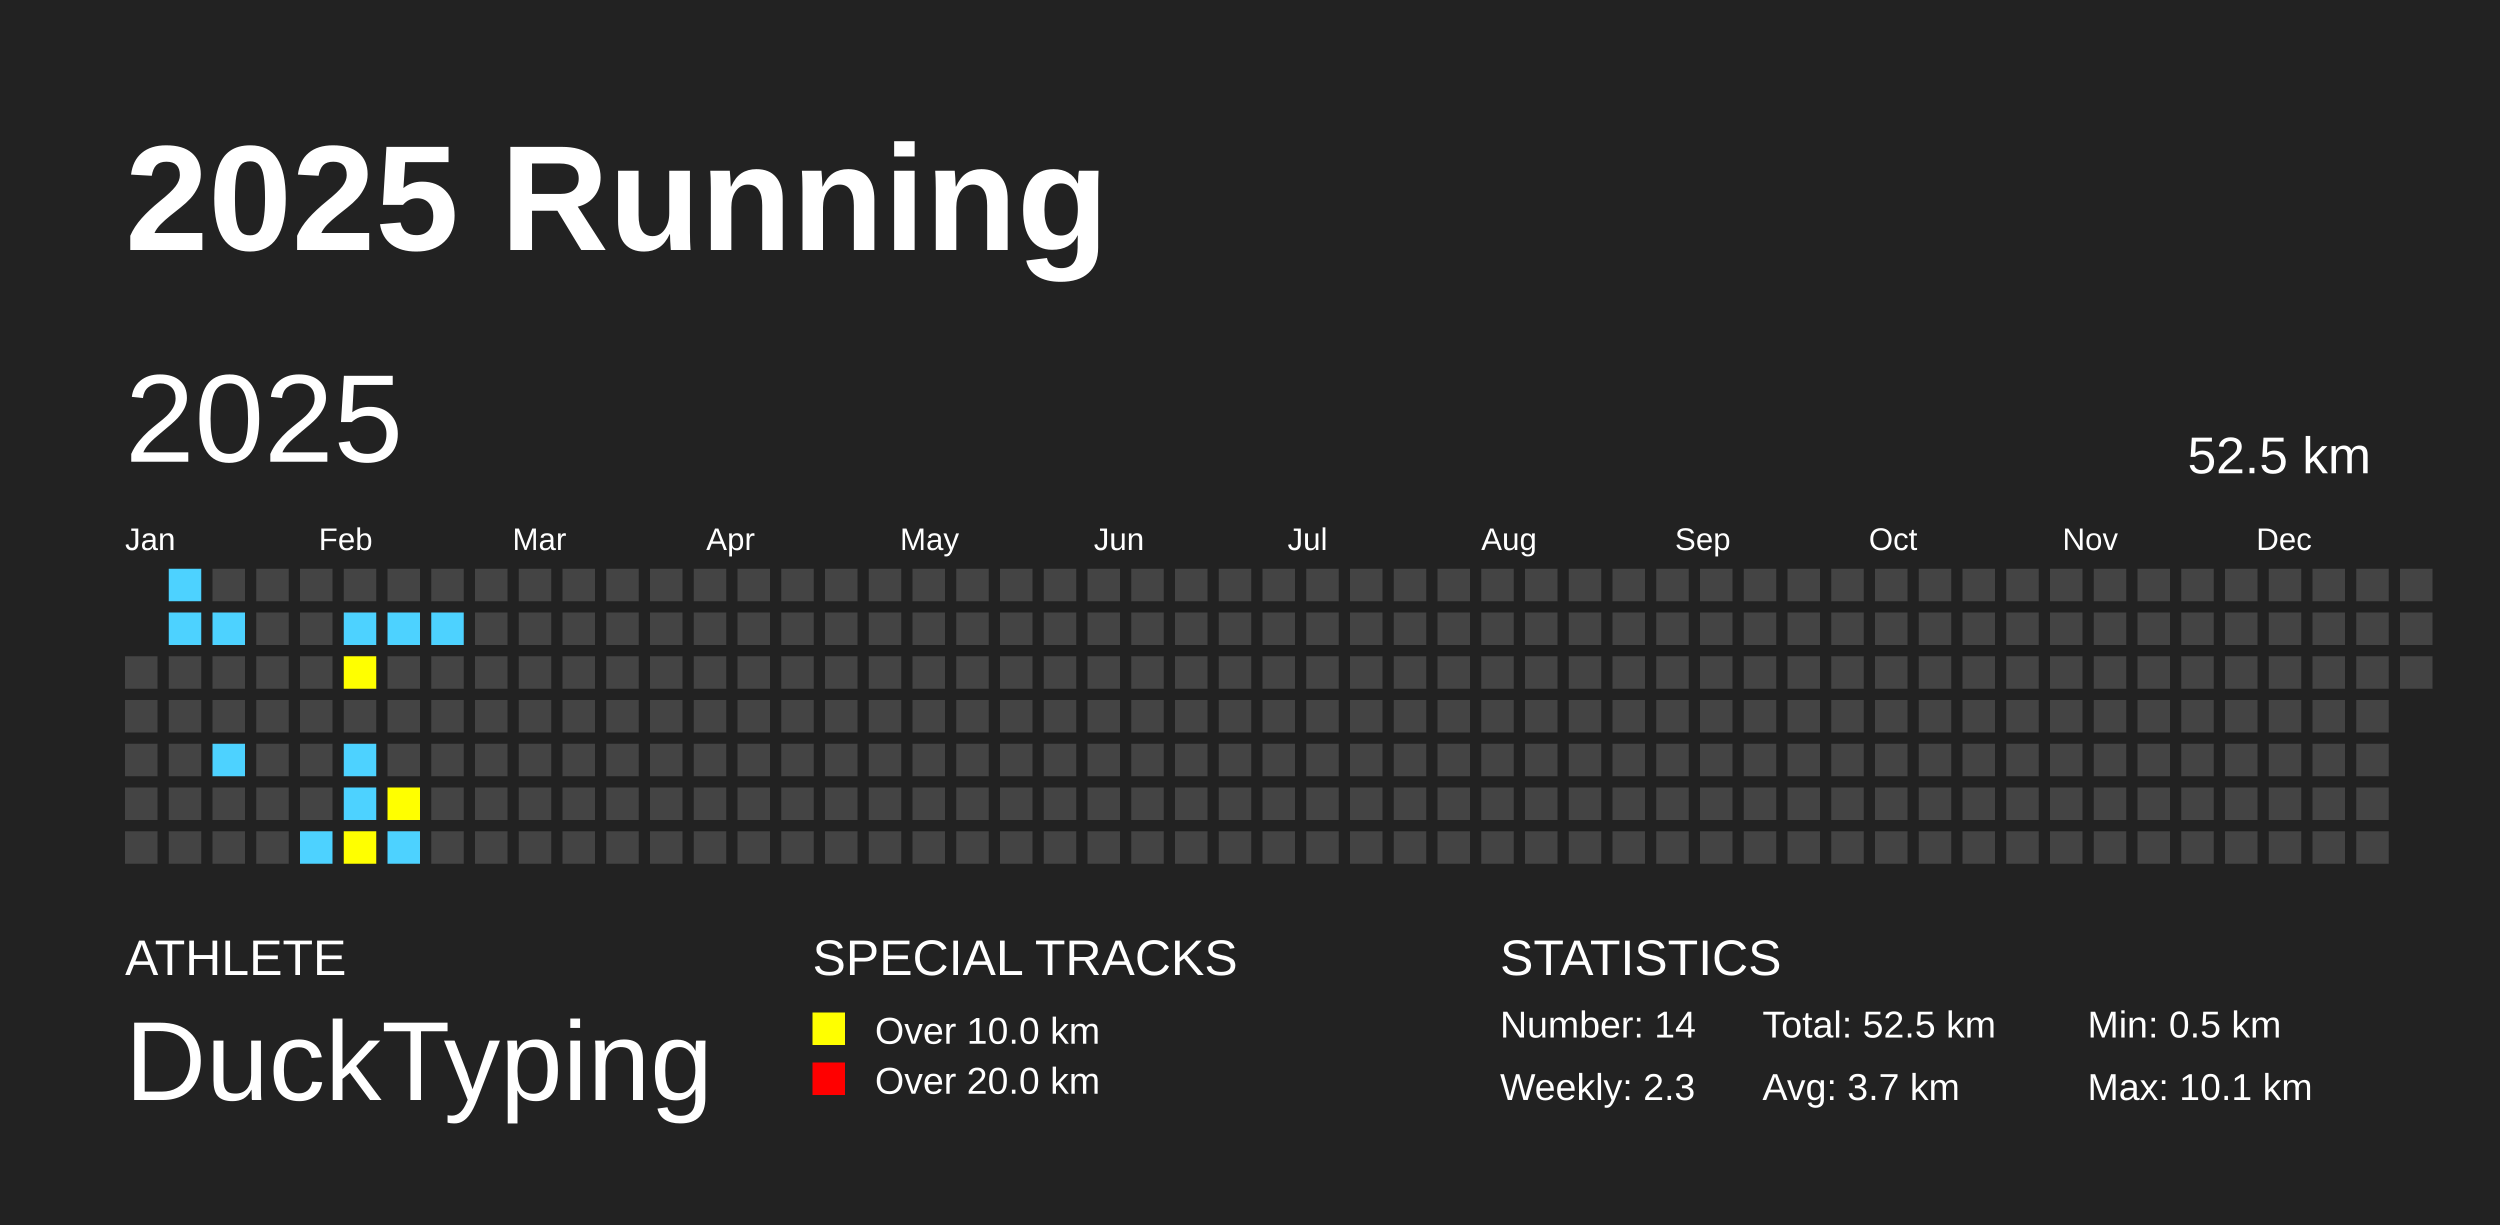
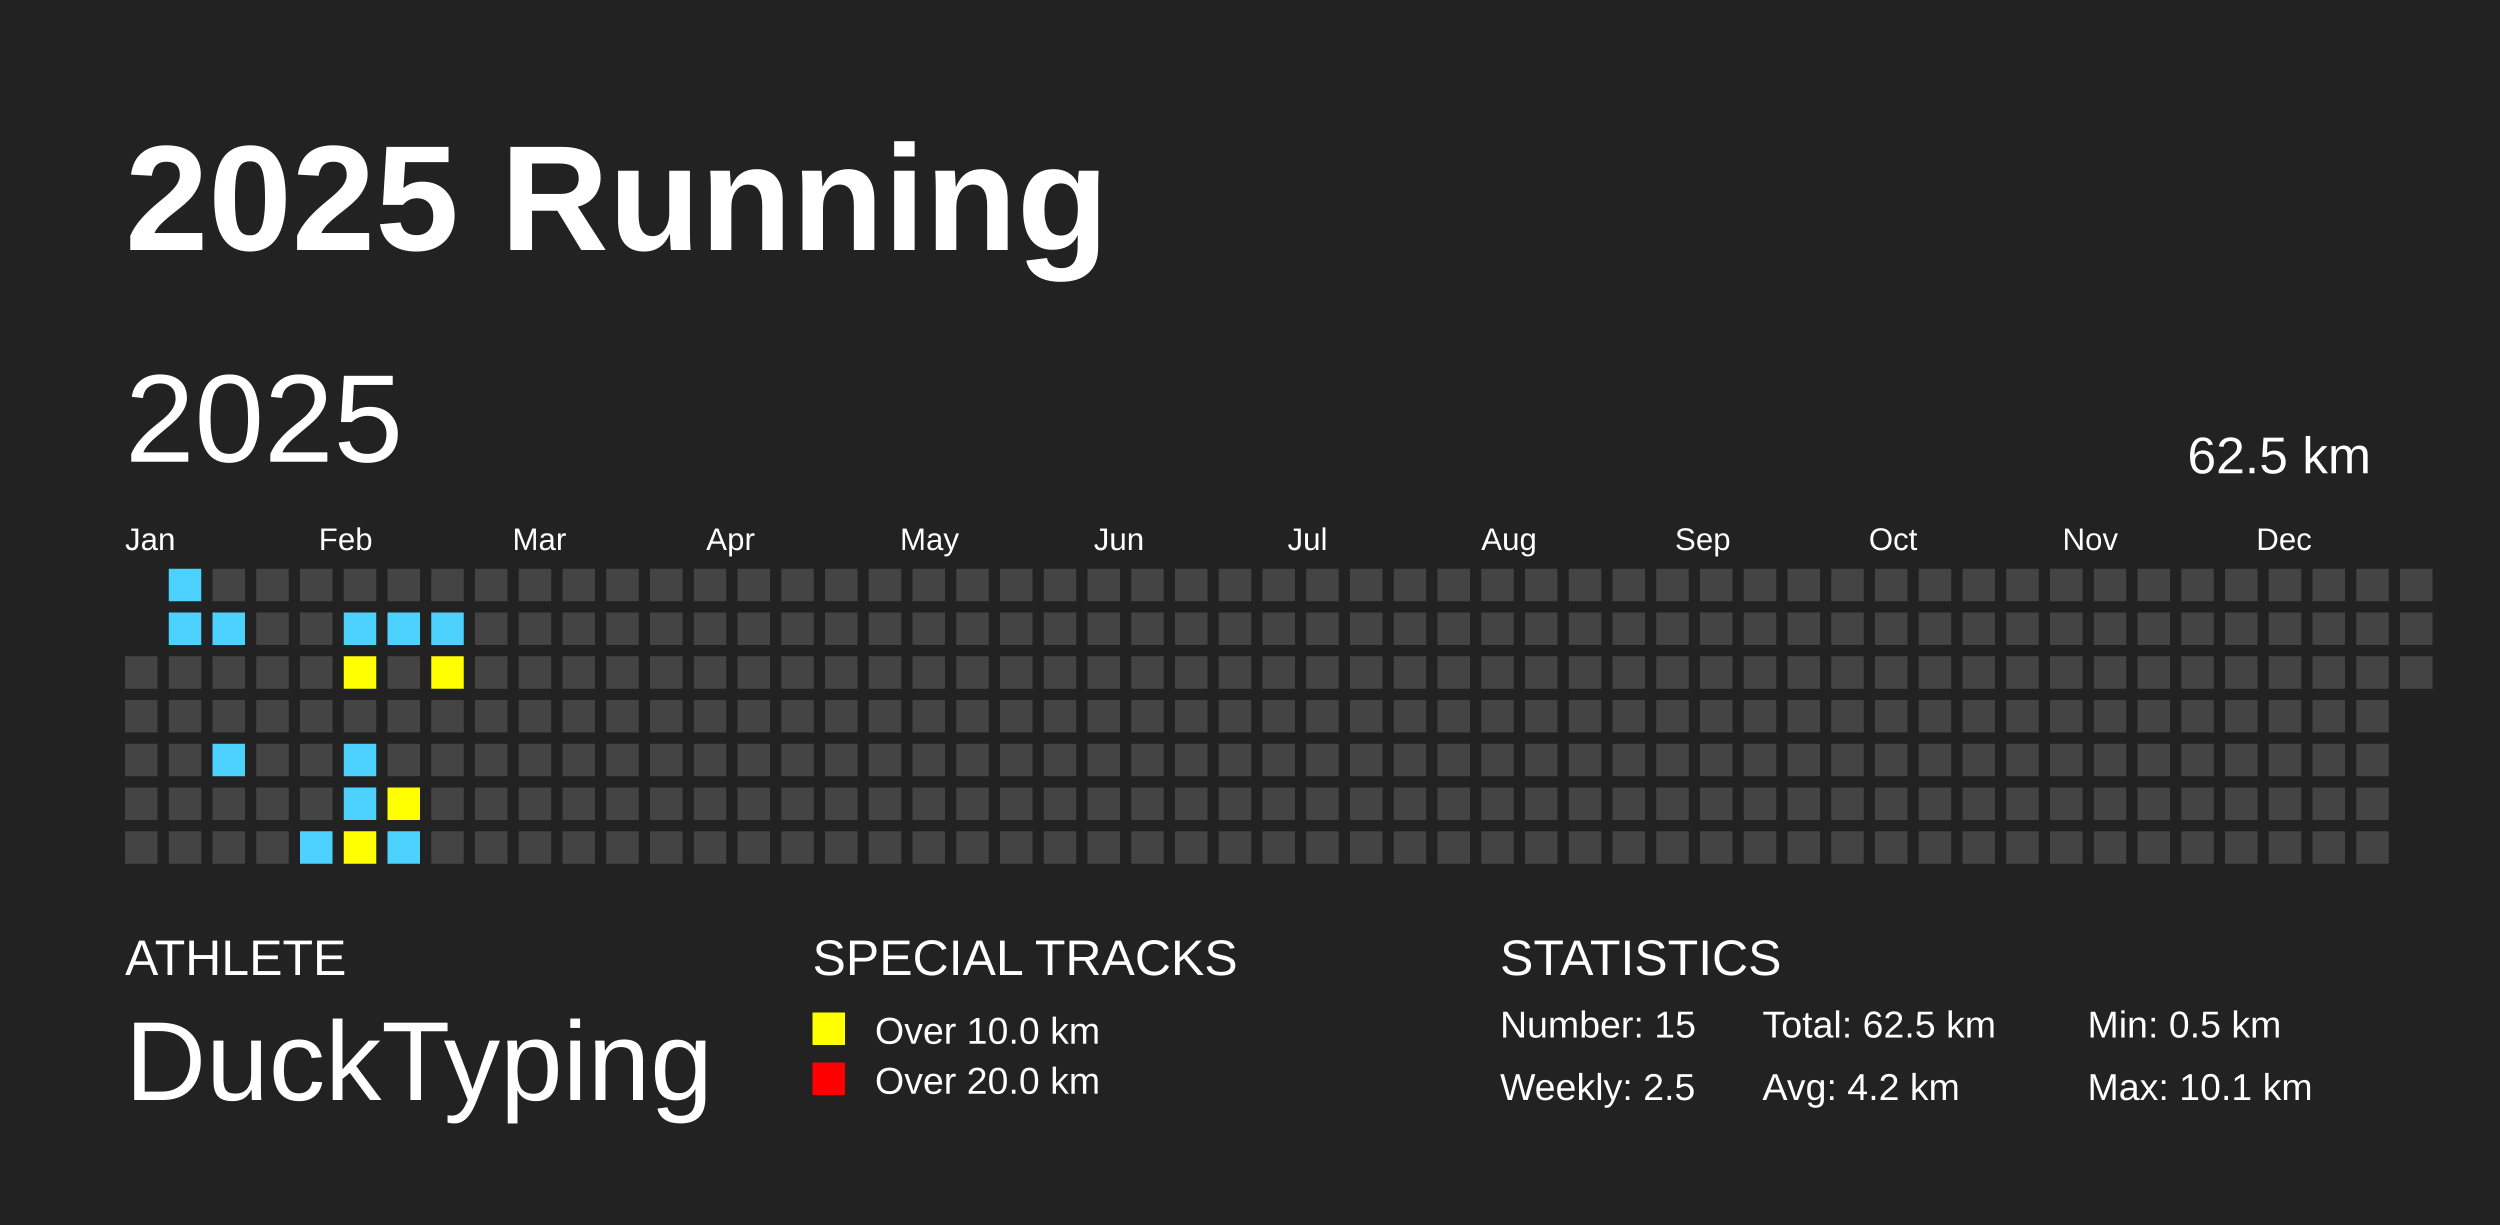
<svg xmlns="http://www.w3.org/2000/svg" baseProfile="full" height="98mm" version="1.1" viewBox="0,0,200,98" width="200mm">
  <defs />
  <rect fill="#222222" height="98" width="200" x="0" y="0" />
  <text fill="#FFFFFF" style="font-size:12px; font-family:Arial; font-weight:bold;" x="10" y="20">2025 Running</text>
  <text fill="#FFFFFF" style="font-size:4px; font-family:Arial" x="10" y="78">ATHLETE</text>
  <text fill="#FFFFFF" style="font-size:9px; font-family:Arial" x="10" y="88">DuckTyping</text>
  <text fill="#FFFFFF" style="font-size:4px; font-family:Arial" x="65" y="78">SPECIAL TRACKS</text>
  <rect fill="yellow" height="2.6" width="2.6" x="65" y="81" />
  <text fill="#FFFFFF" style="font-size:3px; font-family:Arial" x="70" y="83.5">Over 10.0 km</text>
  <rect fill="red" height="2.6" width="2.6" x="65" y="85" />
  <text fill="#FFFFFF" style="font-size:3px; font-family:Arial" x="70" y="87.5">Over 20.0 km</text>
  <text fill="#FFFFFF" style="font-size:4px; font-family:Arial" x="120" y="78">STATISTICS</text>
-   <text fill="#FFFFFF" style="font-size:3px; font-family:Arial" x="120" y="83">Number: 14</text>
-   <text fill="#FFFFFF" style="font-size:3px; font-family:Arial" x="120" y="88">Weekly: 2.3</text>
-   <text fill="#FFFFFF" style="font-size:3px; font-family:Arial" x="141" y="83">Total: 52.5 km</text>
-   <text fill="#FFFFFF" style="font-size:3px; font-family:Arial" x="141" y="88">Avg: 3.7 km</text>
+   <text fill="#FFFFFF" style="font-size:3px; font-family:Arial" x="120" y="83">Number: 15</text>
+   <text fill="#FFFFFF" style="font-size:3px; font-family:Arial" x="120" y="88">Weekly: 2.5</text>
+   <text fill="#FFFFFF" style="font-size:3px; font-family:Arial" x="141" y="83">Total: 62.5 km</text>
+   <text fill="#FFFFFF" style="font-size:3px; font-family:Arial" x="141" y="88">Avg: 4.2 km</text>
  <text fill="#FFFFFF" style="font-size:3px; font-family:Arial" x="167" y="83">Min: 0.5 km</text>
  <text fill="#FFFFFF" style="font-size:3px; font-family:Arial" x="167" y="88">Max: 10.1 km</text>
  <text dominant-baseline="hanging" fill="#FFFFFF" style="font-size:10.0px; font-family:Arial;" x="10" y="30">2025</text>
-   <text dominant-baseline="hanging" fill="#FFFFFF" style="font-size:4.125px; font-family:Arial;" x="175" y="35">52.5 km</text>
+   <text dominant-baseline="hanging" fill="#FFFFFF" style="font-size:4.125px; font-family:Arial;" x="175" y="35">62.5 km</text>
  <text fill="#FFFFFF" style="font-size:2.5px; font-family:Arial" x="10.0" y="44">Jan</text>
  <text fill="#FFFFFF" style="font-size:2.5px; font-family:Arial" x="25.5" y="44">Feb</text>
  <text fill="#FFFFFF" style="font-size:2.5px; font-family:Arial" x="41.0" y="44">Mar</text>
  <text fill="#FFFFFF" style="font-size:2.5px; font-family:Arial" x="56.5" y="44">Apr</text>
  <text fill="#FFFFFF" style="font-size:2.5px; font-family:Arial" x="72.0" y="44">May</text>
  <text fill="#FFFFFF" style="font-size:2.5px; font-family:Arial" x="87.5" y="44">Jun</text>
  <text fill="#FFFFFF" style="font-size:2.5px; font-family:Arial" x="103.0" y="44">Jul</text>
  <text fill="#FFFFFF" style="font-size:2.5px; font-family:Arial" x="118.5" y="44">Aug</text>
  <text fill="#FFFFFF" style="font-size:2.5px; font-family:Arial" x="134.0" y="44">Sep</text>
  <text fill="#FFFFFF" style="font-size:2.5px; font-family:Arial" x="149.5" y="44">Oct</text>
  <text fill="#FFFFFF" style="font-size:2.5px; font-family:Arial" x="165.0" y="44">Nov</text>
  <text fill="#FFFFFF" style="font-size:2.5px; font-family:Arial" x="180.5" y="44">Dec</text>
  <rect fill="#444444" height="2.6" width="2.6" x="10.0" y="52.5" />
  <rect fill="#444444" height="2.6" width="2.6" x="10.0" y="56.0" />
  <rect fill="#444444" height="2.6" width="2.6" x="10.0" y="59.5" />
  <rect fill="#444444" height="2.6" width="2.6" x="10.0" y="63.0" />
  <rect fill="#444444" height="2.6" width="2.6" x="10.0" y="66.5" />
  <rect fill="#4DD2FF" height="2.6" width="2.6" x="13.5" y="45.5" />
  <rect fill="#4DD2FF" height="2.6" width="2.6" x="13.5" y="49.0" />
  <rect fill="#444444" height="2.6" width="2.6" x="13.5" y="52.5" />
  <rect fill="#444444" height="2.6" width="2.6" x="13.5" y="56.0" />
  <rect fill="#444444" height="2.6" width="2.6" x="13.5" y="59.5" />
  <rect fill="#444444" height="2.6" width="2.6" x="13.5" y="63.0" />
  <rect fill="#444444" height="2.6" width="2.6" x="13.5" y="66.5" />
  <rect fill="#444444" height="2.6" width="2.6" x="17.0" y="45.5" />
  <rect fill="#4DD2FF" height="2.6" width="2.6" x="17.0" y="49.0" />
  <rect fill="#444444" height="2.6" width="2.6" x="17.0" y="52.5" />
  <rect fill="#444444" height="2.6" width="2.6" x="17.0" y="56.0" />
  <rect fill="#4DD2FF" height="2.6" width="2.6" x="17.0" y="59.5" />
  <rect fill="#444444" height="2.6" width="2.6" x="17.0" y="63.0" />
  <rect fill="#444444" height="2.6" width="2.6" x="17.0" y="66.5" />
  <rect fill="#444444" height="2.6" width="2.6" x="20.5" y="45.5" />
  <rect fill="#444444" height="2.6" width="2.6" x="20.5" y="49.0" />
  <rect fill="#444444" height="2.6" width="2.6" x="20.5" y="52.5" />
  <rect fill="#444444" height="2.6" width="2.6" x="20.5" y="56.0" />
  <rect fill="#444444" height="2.6" width="2.6" x="20.5" y="59.5" />
  <rect fill="#444444" height="2.6" width="2.6" x="20.5" y="63.0" />
  <rect fill="#444444" height="2.6" width="2.6" x="20.5" y="66.5" />
  <rect fill="#444444" height="2.6" width="2.6" x="24.0" y="45.5" />
  <rect fill="#444444" height="2.6" width="2.6" x="24.0" y="49.0" />
  <rect fill="#444444" height="2.6" width="2.6" x="24.0" y="52.5" />
  <rect fill="#444444" height="2.6" width="2.6" x="24.0" y="56.0" />
  <rect fill="#444444" height="2.6" width="2.6" x="24.0" y="59.5" />
  <rect fill="#444444" height="2.6" width="2.6" x="24.0" y="63.0" />
  <rect fill="#4DD2FF" height="2.6" width="2.6" x="24.0" y="66.5" />
  <rect fill="#444444" height="2.6" width="2.6" x="27.5" y="45.5" />
  <rect fill="#4DD2FF" height="2.6" width="2.6" x="27.5" y="49.0" />
  <rect fill="yellow" height="2.6" width="2.6" x="27.5" y="52.5" />
  <rect fill="#444444" height="2.6" width="2.6" x="27.5" y="56.0" />
  <rect fill="#4DD2FF" height="2.6" width="2.6" x="27.5" y="59.5" />
  <rect fill="#4DD2FF" height="2.6" width="2.6" x="27.5" y="63.0" />
  <rect fill="yellow" height="2.6" width="2.6" x="27.5" y="66.5" />
  <rect fill="#444444" height="2.6" width="2.6" x="31.0" y="45.5" />
  <rect fill="#4DD2FF" height="2.6" width="2.6" x="31.0" y="49.0" />
  <rect fill="#444444" height="2.6" width="2.6" x="31.0" y="52.5" />
  <rect fill="#444444" height="2.6" width="2.6" x="31.0" y="56.0" />
  <rect fill="#444444" height="2.6" width="2.6" x="31.0" y="59.5" />
  <rect fill="yellow" height="2.6" width="2.6" x="31.0" y="63.0" />
  <rect fill="#4DD2FF" height="2.6" width="2.6" x="31.0" y="66.5" />
  <rect fill="#444444" height="2.6" width="2.6" x="34.5" y="45.5" />
  <rect fill="#4DD2FF" height="2.6" width="2.6" x="34.5" y="49.0" />
-   <rect fill="#444444" height="2.6" width="2.6" x="34.5" y="52.5" />
+   <rect fill="yellow" height="2.6" width="2.6" x="34.5" y="52.5" />
  <rect fill="#444444" height="2.6" width="2.6" x="34.5" y="56.0" />
  <rect fill="#444444" height="2.6" width="2.6" x="34.5" y="59.5" />
  <rect fill="#444444" height="2.6" width="2.6" x="34.5" y="63.0" />
  <rect fill="#444444" height="2.6" width="2.6" x="34.5" y="66.5" />
  <rect fill="#444444" height="2.6" width="2.6" x="38.0" y="45.5" />
  <rect fill="#444444" height="2.6" width="2.6" x="38.0" y="49.0" />
  <rect fill="#444444" height="2.6" width="2.6" x="38.0" y="52.5" />
  <rect fill="#444444" height="2.6" width="2.6" x="38.0" y="56.0" />
  <rect fill="#444444" height="2.6" width="2.6" x="38.0" y="59.5" />
  <rect fill="#444444" height="2.6" width="2.6" x="38.0" y="63.0" />
  <rect fill="#444444" height="2.6" width="2.6" x="38.0" y="66.5" />
  <rect fill="#444444" height="2.6" width="2.6" x="41.5" y="45.5" />
  <rect fill="#444444" height="2.6" width="2.6" x="41.5" y="49.0" />
  <rect fill="#444444" height="2.6" width="2.6" x="41.5" y="52.5" />
  <rect fill="#444444" height="2.6" width="2.6" x="41.5" y="56.0" />
  <rect fill="#444444" height="2.6" width="2.6" x="41.5" y="59.5" />
  <rect fill="#444444" height="2.6" width="2.6" x="41.5" y="63.0" />
  <rect fill="#444444" height="2.6" width="2.6" x="41.5" y="66.5" />
  <rect fill="#444444" height="2.6" width="2.6" x="45.0" y="45.5" />
  <rect fill="#444444" height="2.6" width="2.6" x="45.0" y="49.0" />
  <rect fill="#444444" height="2.6" width="2.6" x="45.0" y="52.5" />
  <rect fill="#444444" height="2.6" width="2.6" x="45.0" y="56.0" />
  <rect fill="#444444" height="2.6" width="2.6" x="45.0" y="59.5" />
  <rect fill="#444444" height="2.6" width="2.6" x="45.0" y="63.0" />
  <rect fill="#444444" height="2.6" width="2.6" x="45.0" y="66.5" />
  <rect fill="#444444" height="2.6" width="2.6" x="48.5" y="45.5" />
  <rect fill="#444444" height="2.6" width="2.6" x="48.5" y="49.0" />
  <rect fill="#444444" height="2.6" width="2.6" x="48.5" y="52.5" />
  <rect fill="#444444" height="2.6" width="2.6" x="48.5" y="56.0" />
  <rect fill="#444444" height="2.6" width="2.6" x="48.5" y="59.5" />
  <rect fill="#444444" height="2.6" width="2.6" x="48.5" y="63.0" />
  <rect fill="#444444" height="2.6" width="2.6" x="48.5" y="66.5" />
  <rect fill="#444444" height="2.6" width="2.6" x="52.0" y="45.5" />
  <rect fill="#444444" height="2.6" width="2.6" x="52.0" y="49.0" />
  <rect fill="#444444" height="2.6" width="2.6" x="52.0" y="52.5" />
  <rect fill="#444444" height="2.6" width="2.6" x="52.0" y="56.0" />
  <rect fill="#444444" height="2.6" width="2.6" x="52.0" y="59.5" />
  <rect fill="#444444" height="2.6" width="2.6" x="52.0" y="63.0" />
  <rect fill="#444444" height="2.6" width="2.6" x="52.0" y="66.5" />
  <rect fill="#444444" height="2.6" width="2.6" x="55.5" y="45.5" />
  <rect fill="#444444" height="2.6" width="2.6" x="55.5" y="49.0" />
  <rect fill="#444444" height="2.6" width="2.6" x="55.5" y="52.5" />
  <rect fill="#444444" height="2.6" width="2.6" x="55.5" y="56.0" />
  <rect fill="#444444" height="2.6" width="2.6" x="55.5" y="59.5" />
  <rect fill="#444444" height="2.6" width="2.6" x="55.5" y="63.0" />
  <rect fill="#444444" height="2.6" width="2.6" x="55.5" y="66.5" />
  <rect fill="#444444" height="2.6" width="2.6" x="59.0" y="45.5" />
  <rect fill="#444444" height="2.6" width="2.6" x="59.0" y="49.0" />
  <rect fill="#444444" height="2.6" width="2.6" x="59.0" y="52.5" />
  <rect fill="#444444" height="2.6" width="2.6" x="59.0" y="56.0" />
  <rect fill="#444444" height="2.6" width="2.6" x="59.0" y="59.5" />
  <rect fill="#444444" height="2.6" width="2.6" x="59.0" y="63.0" />
  <rect fill="#444444" height="2.6" width="2.6" x="59.0" y="66.5" />
  <rect fill="#444444" height="2.6" width="2.6" x="62.5" y="45.5" />
  <rect fill="#444444" height="2.6" width="2.6" x="62.5" y="49.0" />
  <rect fill="#444444" height="2.6" width="2.6" x="62.5" y="52.5" />
  <rect fill="#444444" height="2.6" width="2.6" x="62.5" y="56.0" />
  <rect fill="#444444" height="2.6" width="2.6" x="62.5" y="59.5" />
  <rect fill="#444444" height="2.6" width="2.6" x="62.5" y="63.0" />
  <rect fill="#444444" height="2.6" width="2.6" x="62.5" y="66.5" />
  <rect fill="#444444" height="2.6" width="2.6" x="66.0" y="45.5" />
  <rect fill="#444444" height="2.6" width="2.6" x="66.0" y="49.0" />
  <rect fill="#444444" height="2.6" width="2.6" x="66.0" y="52.5" />
  <rect fill="#444444" height="2.6" width="2.6" x="66.0" y="56.0" />
  <rect fill="#444444" height="2.6" width="2.6" x="66.0" y="59.5" />
  <rect fill="#444444" height="2.6" width="2.6" x="66.0" y="63.0" />
  <rect fill="#444444" height="2.6" width="2.6" x="66.0" y="66.5" />
  <rect fill="#444444" height="2.6" width="2.6" x="69.5" y="45.5" />
  <rect fill="#444444" height="2.6" width="2.6" x="69.5" y="49.0" />
  <rect fill="#444444" height="2.6" width="2.6" x="69.5" y="52.5" />
  <rect fill="#444444" height="2.6" width="2.6" x="69.5" y="56.0" />
  <rect fill="#444444" height="2.6" width="2.6" x="69.5" y="59.5" />
  <rect fill="#444444" height="2.6" width="2.6" x="69.5" y="63.0" />
  <rect fill="#444444" height="2.6" width="2.6" x="69.5" y="66.5" />
  <rect fill="#444444" height="2.6" width="2.6" x="73.0" y="45.5" />
  <rect fill="#444444" height="2.6" width="2.6" x="73.0" y="49.0" />
  <rect fill="#444444" height="2.6" width="2.6" x="73.0" y="52.5" />
  <rect fill="#444444" height="2.6" width="2.6" x="73.0" y="56.0" />
  <rect fill="#444444" height="2.6" width="2.6" x="73.0" y="59.5" />
  <rect fill="#444444" height="2.6" width="2.6" x="73.0" y="63.0" />
  <rect fill="#444444" height="2.6" width="2.6" x="73.0" y="66.5" />
  <rect fill="#444444" height="2.6" width="2.6" x="76.5" y="45.5" />
  <rect fill="#444444" height="2.6" width="2.6" x="76.5" y="49.0" />
  <rect fill="#444444" height="2.6" width="2.6" x="76.5" y="52.5" />
  <rect fill="#444444" height="2.6" width="2.6" x="76.5" y="56.0" />
  <rect fill="#444444" height="2.6" width="2.6" x="76.5" y="59.5" />
  <rect fill="#444444" height="2.6" width="2.6" x="76.5" y="63.0" />
  <rect fill="#444444" height="2.6" width="2.6" x="76.5" y="66.5" />
  <rect fill="#444444" height="2.6" width="2.6" x="80.0" y="45.5" />
  <rect fill="#444444" height="2.6" width="2.6" x="80.0" y="49.0" />
  <rect fill="#444444" height="2.6" width="2.6" x="80.0" y="52.5" />
  <rect fill="#444444" height="2.6" width="2.6" x="80.0" y="56.0" />
  <rect fill="#444444" height="2.6" width="2.6" x="80.0" y="59.5" />
  <rect fill="#444444" height="2.6" width="2.6" x="80.0" y="63.0" />
  <rect fill="#444444" height="2.6" width="2.6" x="80.0" y="66.5" />
  <rect fill="#444444" height="2.6" width="2.6" x="83.5" y="45.5" />
  <rect fill="#444444" height="2.6" width="2.6" x="83.5" y="49.0" />
  <rect fill="#444444" height="2.6" width="2.6" x="83.5" y="52.5" />
  <rect fill="#444444" height="2.6" width="2.6" x="83.5" y="56.0" />
  <rect fill="#444444" height="2.6" width="2.6" x="83.5" y="59.5" />
  <rect fill="#444444" height="2.6" width="2.6" x="83.5" y="63.0" />
  <rect fill="#444444" height="2.6" width="2.6" x="83.5" y="66.5" />
  <rect fill="#444444" height="2.6" width="2.6" x="87.0" y="45.5" />
  <rect fill="#444444" height="2.6" width="2.6" x="87.0" y="49.0" />
  <rect fill="#444444" height="2.6" width="2.6" x="87.0" y="52.5" />
  <rect fill="#444444" height="2.6" width="2.6" x="87.0" y="56.0" />
  <rect fill="#444444" height="2.6" width="2.6" x="87.0" y="59.5" />
  <rect fill="#444444" height="2.6" width="2.6" x="87.0" y="63.0" />
  <rect fill="#444444" height="2.6" width="2.6" x="87.0" y="66.5" />
  <rect fill="#444444" height="2.6" width="2.6" x="90.5" y="45.5" />
  <rect fill="#444444" height="2.6" width="2.6" x="90.5" y="49.0" />
  <rect fill="#444444" height="2.6" width="2.6" x="90.5" y="52.5" />
  <rect fill="#444444" height="2.6" width="2.6" x="90.5" y="56.0" />
  <rect fill="#444444" height="2.6" width="2.6" x="90.5" y="59.5" />
  <rect fill="#444444" height="2.6" width="2.6" x="90.5" y="63.0" />
  <rect fill="#444444" height="2.6" width="2.6" x="90.5" y="66.5" />
  <rect fill="#444444" height="2.6" width="2.6" x="94.0" y="45.5" />
  <rect fill="#444444" height="2.6" width="2.6" x="94.0" y="49.0" />
  <rect fill="#444444" height="2.6" width="2.6" x="94.0" y="52.5" />
  <rect fill="#444444" height="2.6" width="2.6" x="94.0" y="56.0" />
  <rect fill="#444444" height="2.6" width="2.6" x="94.0" y="59.5" />
  <rect fill="#444444" height="2.6" width="2.6" x="94.0" y="63.0" />
  <rect fill="#444444" height="2.6" width="2.6" x="94.0" y="66.5" />
  <rect fill="#444444" height="2.6" width="2.6" x="97.5" y="45.5" />
  <rect fill="#444444" height="2.6" width="2.6" x="97.5" y="49.0" />
  <rect fill="#444444" height="2.6" width="2.6" x="97.5" y="52.5" />
  <rect fill="#444444" height="2.6" width="2.6" x="97.5" y="56.0" />
  <rect fill="#444444" height="2.6" width="2.6" x="97.5" y="59.5" />
  <rect fill="#444444" height="2.6" width="2.6" x="97.5" y="63.0" />
  <rect fill="#444444" height="2.6" width="2.6" x="97.5" y="66.5" />
  <rect fill="#444444" height="2.6" width="2.6" x="101.0" y="45.5" />
  <rect fill="#444444" height="2.6" width="2.6" x="101.0" y="49.0" />
  <rect fill="#444444" height="2.6" width="2.6" x="101.0" y="52.5" />
  <rect fill="#444444" height="2.6" width="2.6" x="101.0" y="56.0" />
  <rect fill="#444444" height="2.6" width="2.6" x="101.0" y="59.5" />
  <rect fill="#444444" height="2.6" width="2.6" x="101.0" y="63.0" />
  <rect fill="#444444" height="2.6" width="2.6" x="101.0" y="66.5" />
  <rect fill="#444444" height="2.6" width="2.6" x="104.5" y="45.5" />
  <rect fill="#444444" height="2.6" width="2.6" x="104.5" y="49.0" />
  <rect fill="#444444" height="2.6" width="2.6" x="104.5" y="52.5" />
  <rect fill="#444444" height="2.6" width="2.6" x="104.5" y="56.0" />
  <rect fill="#444444" height="2.6" width="2.6" x="104.5" y="59.5" />
  <rect fill="#444444" height="2.6" width="2.6" x="104.5" y="63.0" />
  <rect fill="#444444" height="2.6" width="2.6" x="104.5" y="66.5" />
  <rect fill="#444444" height="2.6" width="2.6" x="108.0" y="45.5" />
  <rect fill="#444444" height="2.6" width="2.6" x="108.0" y="49.0" />
  <rect fill="#444444" height="2.6" width="2.6" x="108.0" y="52.5" />
  <rect fill="#444444" height="2.6" width="2.6" x="108.0" y="56.0" />
  <rect fill="#444444" height="2.6" width="2.6" x="108.0" y="59.5" />
  <rect fill="#444444" height="2.6" width="2.6" x="108.0" y="63.0" />
  <rect fill="#444444" height="2.6" width="2.6" x="108.0" y="66.5" />
  <rect fill="#444444" height="2.6" width="2.6" x="111.5" y="45.5" />
  <rect fill="#444444" height="2.6" width="2.6" x="111.5" y="49.0" />
  <rect fill="#444444" height="2.6" width="2.6" x="111.5" y="52.5" />
  <rect fill="#444444" height="2.6" width="2.6" x="111.5" y="56.0" />
  <rect fill="#444444" height="2.6" width="2.6" x="111.5" y="59.5" />
  <rect fill="#444444" height="2.6" width="2.6" x="111.5" y="63.0" />
  <rect fill="#444444" height="2.6" width="2.6" x="111.5" y="66.5" />
  <rect fill="#444444" height="2.6" width="2.6" x="115.0" y="45.5" />
  <rect fill="#444444" height="2.6" width="2.6" x="115.0" y="49.0" />
  <rect fill="#444444" height="2.6" width="2.6" x="115.0" y="52.5" />
  <rect fill="#444444" height="2.6" width="2.6" x="115.0" y="56.0" />
  <rect fill="#444444" height="2.6" width="2.6" x="115.0" y="59.5" />
  <rect fill="#444444" height="2.6" width="2.6" x="115.0" y="63.0" />
  <rect fill="#444444" height="2.6" width="2.6" x="115.0" y="66.5" />
  <rect fill="#444444" height="2.6" width="2.6" x="118.5" y="45.5" />
  <rect fill="#444444" height="2.6" width="2.6" x="118.5" y="49.0" />
  <rect fill="#444444" height="2.6" width="2.6" x="118.5" y="52.5" />
  <rect fill="#444444" height="2.6" width="2.6" x="118.5" y="56.0" />
  <rect fill="#444444" height="2.6" width="2.6" x="118.5" y="59.5" />
  <rect fill="#444444" height="2.6" width="2.6" x="118.5" y="63.0" />
  <rect fill="#444444" height="2.6" width="2.6" x="118.5" y="66.5" />
  <rect fill="#444444" height="2.6" width="2.6" x="122.0" y="45.5" />
  <rect fill="#444444" height="2.6" width="2.6" x="122.0" y="49.0" />
  <rect fill="#444444" height="2.6" width="2.6" x="122.0" y="52.5" />
  <rect fill="#444444" height="2.6" width="2.6" x="122.0" y="56.0" />
  <rect fill="#444444" height="2.6" width="2.6" x="122.0" y="59.5" />
  <rect fill="#444444" height="2.6" width="2.6" x="122.0" y="63.0" />
  <rect fill="#444444" height="2.6" width="2.6" x="122.0" y="66.5" />
  <rect fill="#444444" height="2.6" width="2.6" x="125.5" y="45.5" />
  <rect fill="#444444" height="2.6" width="2.6" x="125.5" y="49.0" />
  <rect fill="#444444" height="2.6" width="2.6" x="125.5" y="52.5" />
  <rect fill="#444444" height="2.6" width="2.6" x="125.5" y="56.0" />
  <rect fill="#444444" height="2.6" width="2.6" x="125.5" y="59.5" />
  <rect fill="#444444" height="2.6" width="2.6" x="125.5" y="63.0" />
  <rect fill="#444444" height="2.6" width="2.6" x="125.5" y="66.5" />
  <rect fill="#444444" height="2.6" width="2.6" x="129.0" y="45.5" />
  <rect fill="#444444" height="2.6" width="2.6" x="129.0" y="49.0" />
  <rect fill="#444444" height="2.6" width="2.6" x="129.0" y="52.5" />
  <rect fill="#444444" height="2.6" width="2.6" x="129.0" y="56.0" />
  <rect fill="#444444" height="2.6" width="2.6" x="129.0" y="59.5" />
  <rect fill="#444444" height="2.6" width="2.6" x="129.0" y="63.0" />
  <rect fill="#444444" height="2.6" width="2.6" x="129.0" y="66.5" />
  <rect fill="#444444" height="2.6" width="2.6" x="132.5" y="45.5" />
  <rect fill="#444444" height="2.6" width="2.6" x="132.5" y="49.0" />
  <rect fill="#444444" height="2.6" width="2.6" x="132.5" y="52.5" />
  <rect fill="#444444" height="2.6" width="2.6" x="132.5" y="56.0" />
  <rect fill="#444444" height="2.6" width="2.6" x="132.5" y="59.5" />
  <rect fill="#444444" height="2.6" width="2.6" x="132.5" y="63.0" />
  <rect fill="#444444" height="2.6" width="2.6" x="132.5" y="66.5" />
  <rect fill="#444444" height="2.6" width="2.6" x="136.0" y="45.5" />
  <rect fill="#444444" height="2.6" width="2.6" x="136.0" y="49.0" />
  <rect fill="#444444" height="2.6" width="2.6" x="136.0" y="52.5" />
  <rect fill="#444444" height="2.6" width="2.6" x="136.0" y="56.0" />
  <rect fill="#444444" height="2.6" width="2.6" x="136.0" y="59.5" />
  <rect fill="#444444" height="2.6" width="2.6" x="136.0" y="63.0" />
  <rect fill="#444444" height="2.6" width="2.6" x="136.0" y="66.5" />
  <rect fill="#444444" height="2.6" width="2.6" x="139.5" y="45.5" />
  <rect fill="#444444" height="2.6" width="2.6" x="139.5" y="49.0" />
  <rect fill="#444444" height="2.6" width="2.6" x="139.5" y="52.5" />
  <rect fill="#444444" height="2.6" width="2.6" x="139.5" y="56.0" />
  <rect fill="#444444" height="2.6" width="2.6" x="139.5" y="59.5" />
  <rect fill="#444444" height="2.6" width="2.6" x="139.5" y="63.0" />
  <rect fill="#444444" height="2.6" width="2.6" x="139.5" y="66.5" />
  <rect fill="#444444" height="2.6" width="2.6" x="143.0" y="45.5" />
  <rect fill="#444444" height="2.6" width="2.6" x="143.0" y="49.0" />
  <rect fill="#444444" height="2.6" width="2.6" x="143.0" y="52.5" />
  <rect fill="#444444" height="2.6" width="2.6" x="143.0" y="56.0" />
  <rect fill="#444444" height="2.6" width="2.6" x="143.0" y="59.5" />
  <rect fill="#444444" height="2.6" width="2.6" x="143.0" y="63.0" />
  <rect fill="#444444" height="2.6" width="2.6" x="143.0" y="66.5" />
  <rect fill="#444444" height="2.6" width="2.6" x="146.5" y="45.5" />
  <rect fill="#444444" height="2.6" width="2.6" x="146.5" y="49.0" />
  <rect fill="#444444" height="2.6" width="2.6" x="146.5" y="52.5" />
  <rect fill="#444444" height="2.6" width="2.6" x="146.5" y="56.0" />
  <rect fill="#444444" height="2.6" width="2.6" x="146.5" y="59.5" />
  <rect fill="#444444" height="2.6" width="2.6" x="146.5" y="63.0" />
  <rect fill="#444444" height="2.6" width="2.6" x="146.5" y="66.5" />
  <rect fill="#444444" height="2.6" width="2.6" x="150.0" y="45.5" />
  <rect fill="#444444" height="2.6" width="2.6" x="150.0" y="49.0" />
  <rect fill="#444444" height="2.6" width="2.6" x="150.0" y="52.5" />
  <rect fill="#444444" height="2.6" width="2.6" x="150.0" y="56.0" />
  <rect fill="#444444" height="2.6" width="2.6" x="150.0" y="59.5" />
  <rect fill="#444444" height="2.6" width="2.6" x="150.0" y="63.0" />
  <rect fill="#444444" height="2.6" width="2.6" x="150.0" y="66.5" />
  <rect fill="#444444" height="2.6" width="2.6" x="153.5" y="45.5" />
  <rect fill="#444444" height="2.6" width="2.6" x="153.5" y="49.0" />
  <rect fill="#444444" height="2.6" width="2.6" x="153.5" y="52.5" />
  <rect fill="#444444" height="2.6" width="2.6" x="153.5" y="56.0" />
  <rect fill="#444444" height="2.6" width="2.6" x="153.5" y="59.5" />
  <rect fill="#444444" height="2.6" width="2.6" x="153.5" y="63.0" />
  <rect fill="#444444" height="2.6" width="2.6" x="153.5" y="66.5" />
  <rect fill="#444444" height="2.6" width="2.6" x="157.0" y="45.5" />
  <rect fill="#444444" height="2.6" width="2.6" x="157.0" y="49.0" />
  <rect fill="#444444" height="2.6" width="2.6" x="157.0" y="52.5" />
  <rect fill="#444444" height="2.6" width="2.6" x="157.0" y="56.0" />
  <rect fill="#444444" height="2.6" width="2.6" x="157.0" y="59.5" />
  <rect fill="#444444" height="2.6" width="2.6" x="157.0" y="63.0" />
  <rect fill="#444444" height="2.6" width="2.6" x="157.0" y="66.5" />
  <rect fill="#444444" height="2.6" width="2.6" x="160.5" y="45.5" />
  <rect fill="#444444" height="2.6" width="2.6" x="160.5" y="49.0" />
  <rect fill="#444444" height="2.6" width="2.6" x="160.5" y="52.5" />
  <rect fill="#444444" height="2.6" width="2.6" x="160.5" y="56.0" />
  <rect fill="#444444" height="2.6" width="2.6" x="160.5" y="59.5" />
  <rect fill="#444444" height="2.6" width="2.6" x="160.5" y="63.0" />
  <rect fill="#444444" height="2.6" width="2.6" x="160.5" y="66.5" />
  <rect fill="#444444" height="2.6" width="2.6" x="164.0" y="45.5" />
  <rect fill="#444444" height="2.6" width="2.6" x="164.0" y="49.0" />
  <rect fill="#444444" height="2.6" width="2.6" x="164.0" y="52.5" />
  <rect fill="#444444" height="2.6" width="2.6" x="164.0" y="56.0" />
  <rect fill="#444444" height="2.6" width="2.6" x="164.0" y="59.5" />
  <rect fill="#444444" height="2.6" width="2.6" x="164.0" y="63.0" />
  <rect fill="#444444" height="2.6" width="2.6" x="164.0" y="66.5" />
  <rect fill="#444444" height="2.6" width="2.6" x="167.5" y="45.5" />
  <rect fill="#444444" height="2.6" width="2.6" x="167.5" y="49.0" />
  <rect fill="#444444" height="2.6" width="2.6" x="167.5" y="52.5" />
  <rect fill="#444444" height="2.6" width="2.6" x="167.5" y="56.0" />
  <rect fill="#444444" height="2.6" width="2.6" x="167.5" y="59.5" />
  <rect fill="#444444" height="2.6" width="2.6" x="167.5" y="63.0" />
  <rect fill="#444444" height="2.6" width="2.6" x="167.5" y="66.5" />
  <rect fill="#444444" height="2.6" width="2.6" x="171.0" y="45.5" />
  <rect fill="#444444" height="2.6" width="2.6" x="171.0" y="49.0" />
  <rect fill="#444444" height="2.6" width="2.6" x="171.0" y="52.5" />
  <rect fill="#444444" height="2.6" width="2.6" x="171.0" y="56.0" />
  <rect fill="#444444" height="2.6" width="2.6" x="171.0" y="59.5" />
  <rect fill="#444444" height="2.6" width="2.6" x="171.0" y="63.0" />
  <rect fill="#444444" height="2.6" width="2.6" x="171.0" y="66.5" />
  <rect fill="#444444" height="2.6" width="2.6" x="174.5" y="45.5" />
  <rect fill="#444444" height="2.6" width="2.6" x="174.5" y="49.0" />
  <rect fill="#444444" height="2.6" width="2.6" x="174.5" y="52.5" />
  <rect fill="#444444" height="2.6" width="2.6" x="174.5" y="56.0" />
  <rect fill="#444444" height="2.6" width="2.6" x="174.5" y="59.5" />
  <rect fill="#444444" height="2.6" width="2.6" x="174.5" y="63.0" />
  <rect fill="#444444" height="2.6" width="2.6" x="174.5" y="66.5" />
  <rect fill="#444444" height="2.6" width="2.6" x="178.0" y="45.5" />
  <rect fill="#444444" height="2.6" width="2.6" x="178.0" y="49.0" />
  <rect fill="#444444" height="2.6" width="2.6" x="178.0" y="52.5" />
  <rect fill="#444444" height="2.6" width="2.6" x="178.0" y="56.0" />
  <rect fill="#444444" height="2.6" width="2.6" x="178.0" y="59.5" />
  <rect fill="#444444" height="2.6" width="2.6" x="178.0" y="63.0" />
  <rect fill="#444444" height="2.6" width="2.6" x="178.0" y="66.5" />
  <rect fill="#444444" height="2.6" width="2.6" x="181.5" y="45.5" />
  <rect fill="#444444" height="2.6" width="2.6" x="181.5" y="49.0" />
  <rect fill="#444444" height="2.6" width="2.6" x="181.5" y="52.5" />
  <rect fill="#444444" height="2.6" width="2.6" x="181.5" y="56.0" />
  <rect fill="#444444" height="2.6" width="2.6" x="181.5" y="59.5" />
  <rect fill="#444444" height="2.6" width="2.6" x="181.5" y="63.0" />
  <rect fill="#444444" height="2.6" width="2.6" x="181.5" y="66.5" />
  <rect fill="#444444" height="2.6" width="2.6" x="185.0" y="45.5" />
  <rect fill="#444444" height="2.6" width="2.6" x="185.0" y="49.0" />
  <rect fill="#444444" height="2.6" width="2.6" x="185.0" y="52.5" />
  <rect fill="#444444" height="2.6" width="2.6" x="185.0" y="56.0" />
  <rect fill="#444444" height="2.6" width="2.6" x="185.0" y="59.5" />
  <rect fill="#444444" height="2.6" width="2.6" x="185.0" y="63.0" />
  <rect fill="#444444" height="2.6" width="2.6" x="185.0" y="66.5" />
  <rect fill="#444444" height="2.6" width="2.6" x="188.5" y="45.5" />
  <rect fill="#444444" height="2.6" width="2.6" x="188.5" y="49.0" />
  <rect fill="#444444" height="2.6" width="2.6" x="188.5" y="52.5" />
  <rect fill="#444444" height="2.6" width="2.6" x="188.5" y="56.0" />
  <rect fill="#444444" height="2.6" width="2.6" x="188.5" y="59.5" />
  <rect fill="#444444" height="2.6" width="2.6" x="188.5" y="63.0" />
  <rect fill="#444444" height="2.6" width="2.6" x="188.5" y="66.5" />
  <rect fill="#444444" height="2.6" width="2.6" x="192.0" y="45.5" />
  <rect fill="#444444" height="2.6" width="2.6" x="192.0" y="49.0" />
  <rect fill="#444444" height="2.6" width="2.6" x="192.0" y="52.5" />
</svg>
